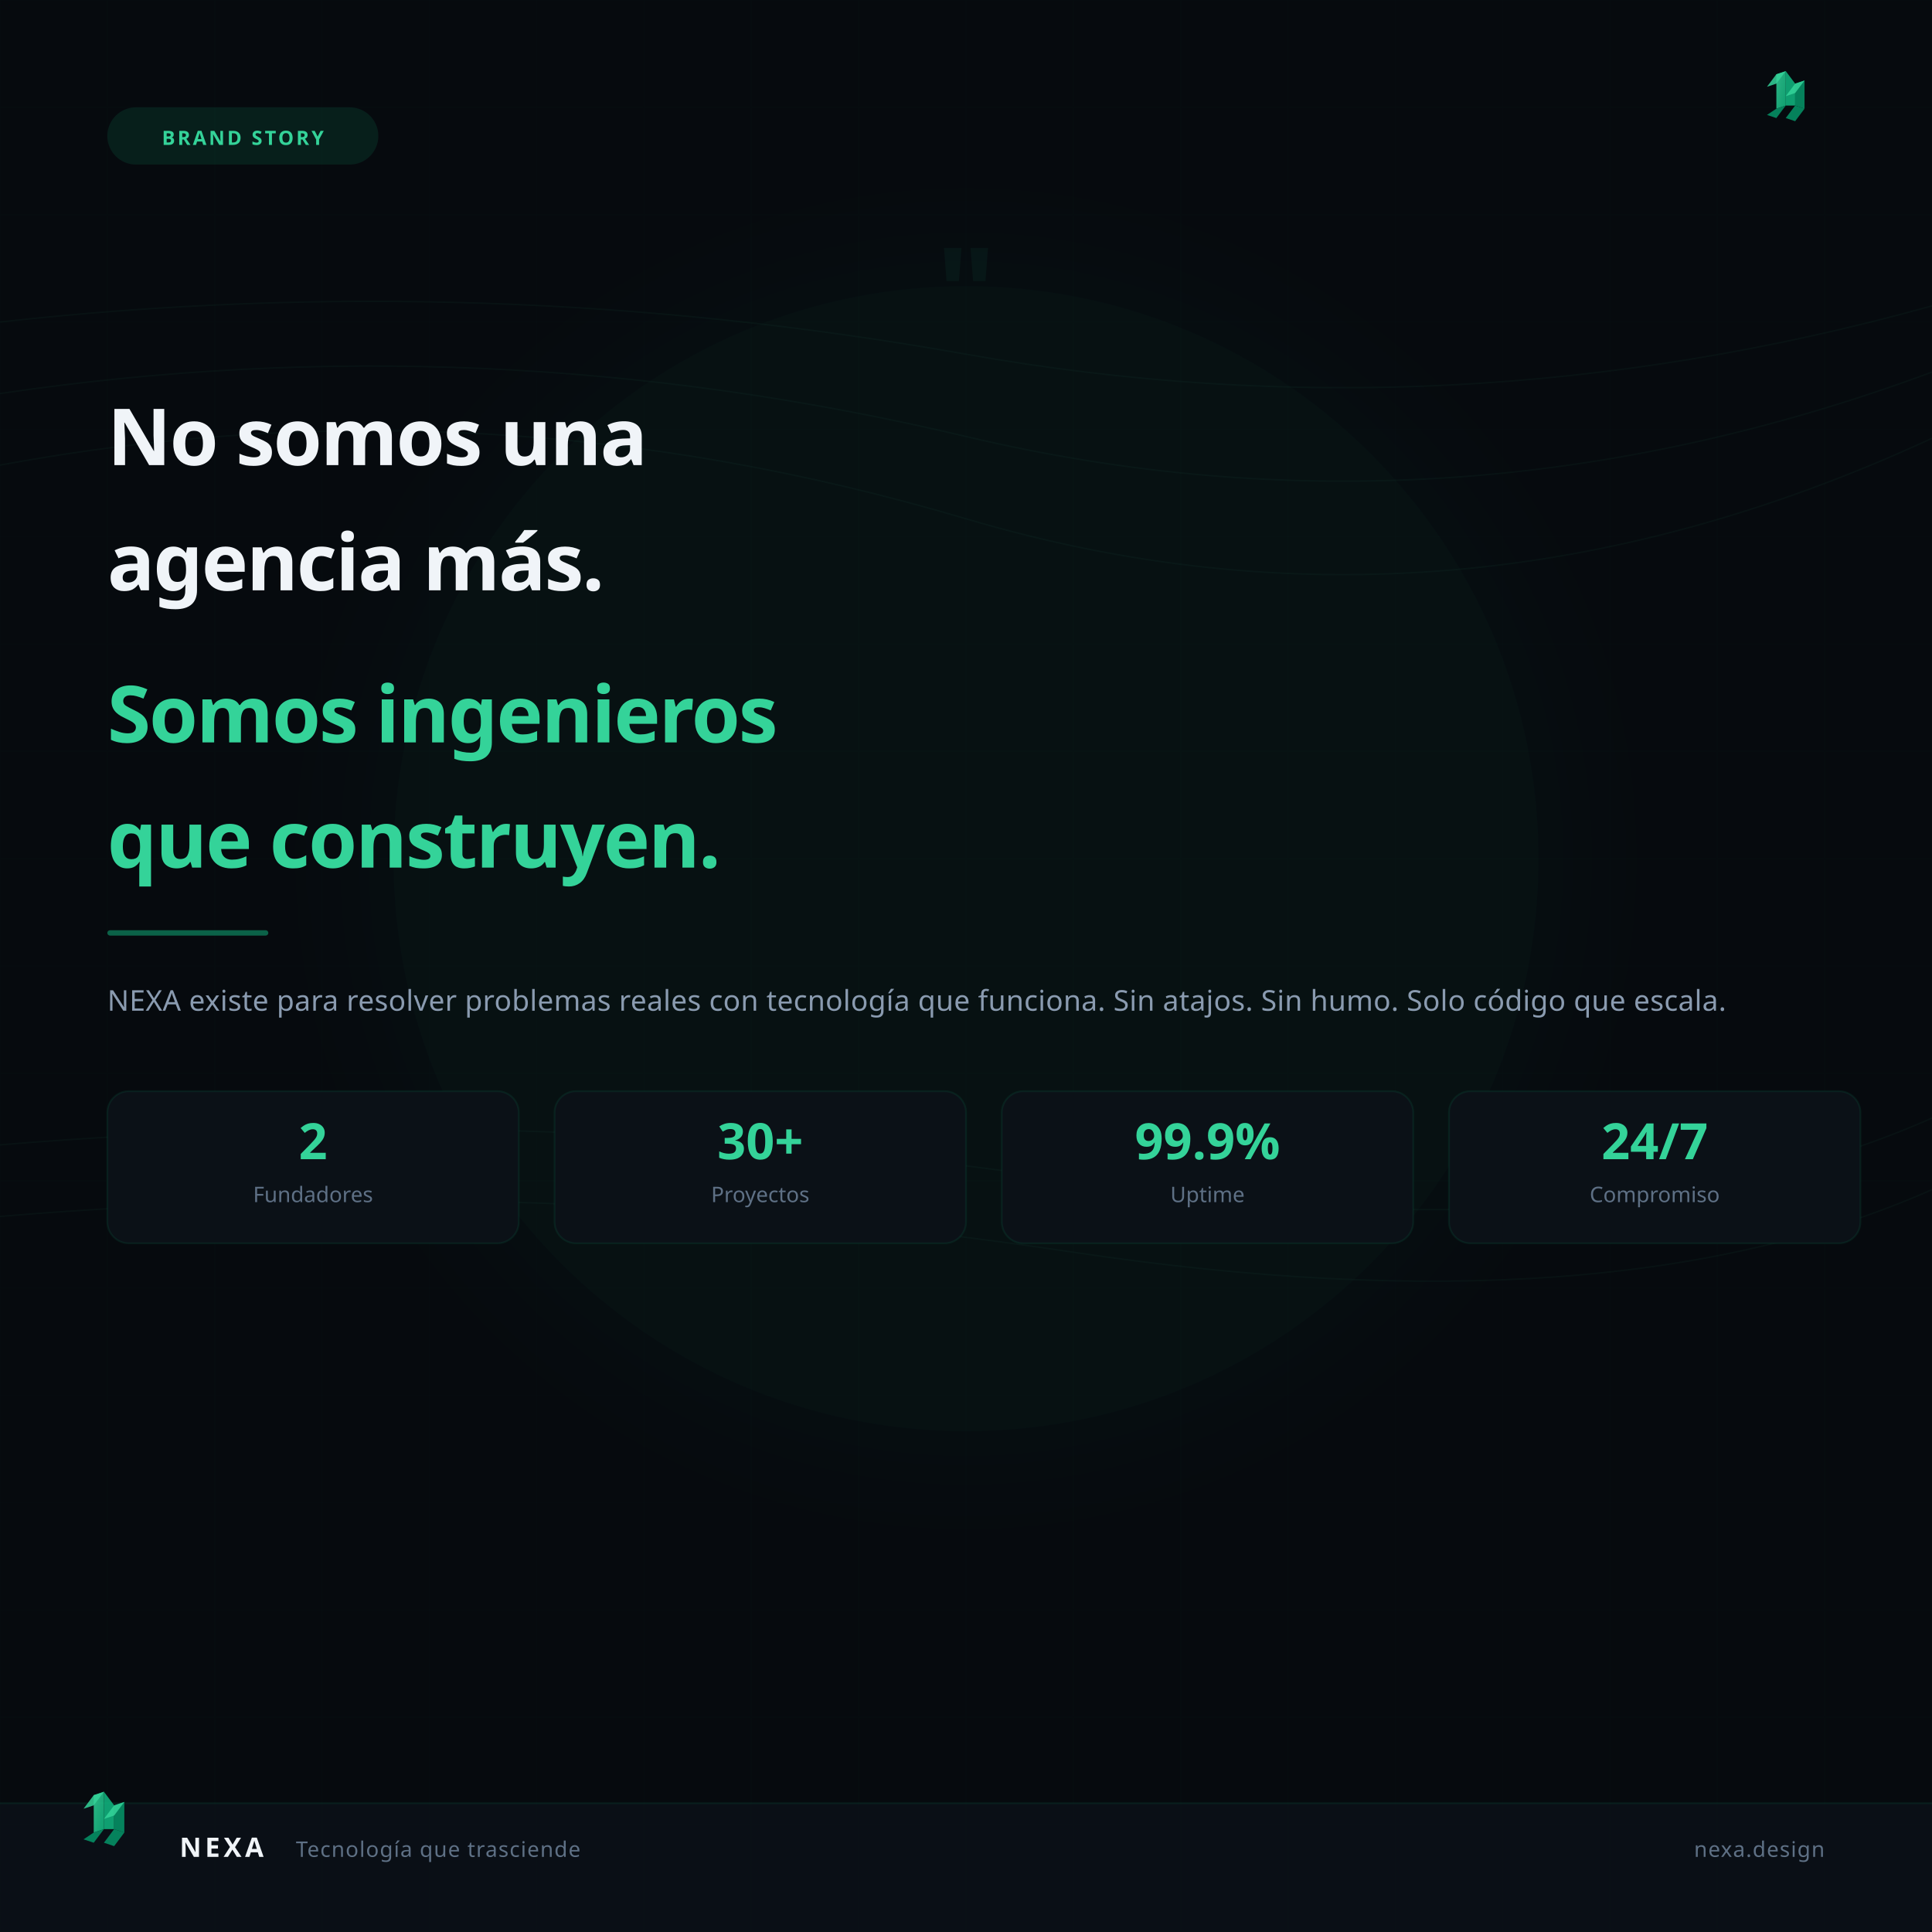
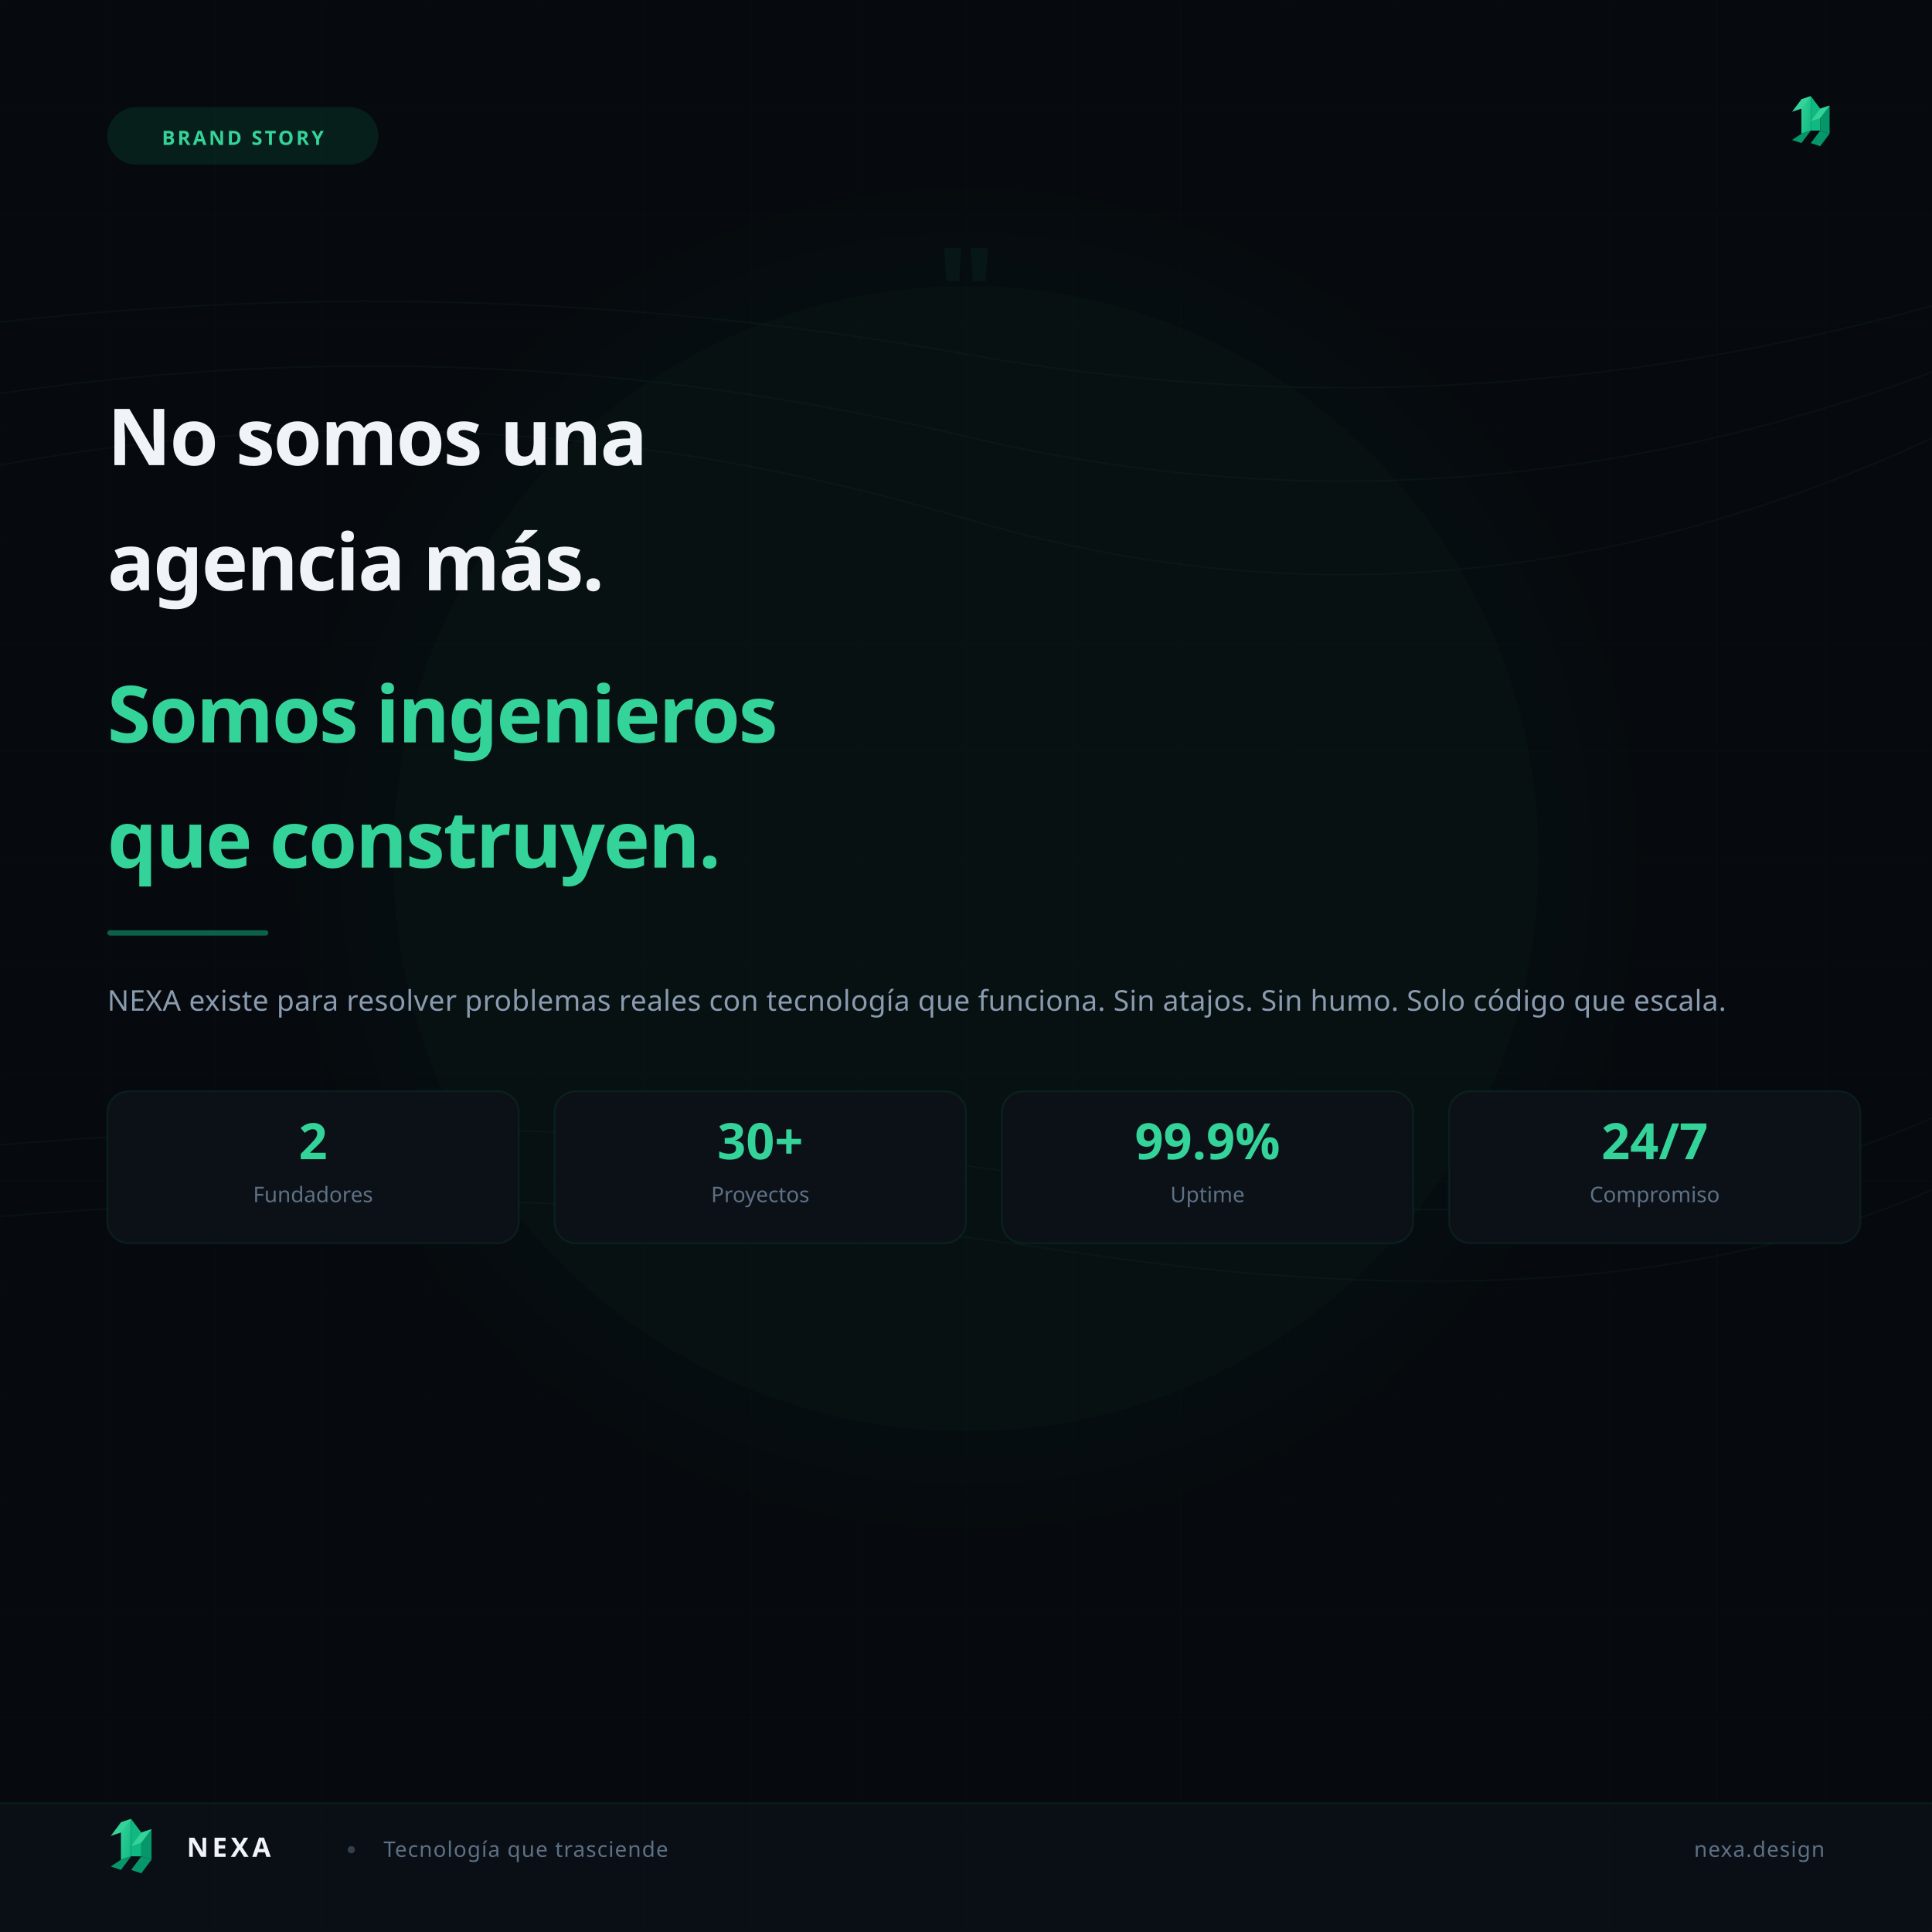
<svg xmlns="http://www.w3.org/2000/svg" width="1080" height="1080" viewBox="0 0 1080 1080">
  <rect width="1080" height="1080" fill="#060A0E" />
  <g opacity="0.015" stroke="#10B981" stroke-width="0.5" fill="none">
    <line x1="0" y1="0" x2="0" y2="1080" />
    <line x1="60" y1="0" x2="60" y2="1080" />
    <line x1="120" y1="0" x2="120" y2="1080" />
    <line x1="180" y1="0" x2="180" y2="1080" />
    <line x1="240" y1="0" x2="240" y2="1080" />
    <line x1="300" y1="0" x2="300" y2="1080" />
    <line x1="360" y1="0" x2="360" y2="1080" />
    <line x1="420" y1="0" x2="420" y2="1080" />
    <line x1="480" y1="0" x2="480" y2="1080" />
    <line x1="540" y1="0" x2="540" y2="1080" />
    <line x1="600" y1="0" x2="600" y2="1080" />
    <line x1="660" y1="0" x2="660" y2="1080" />
    <line x1="720" y1="0" x2="720" y2="1080" />
    <line x1="780" y1="0" x2="780" y2="1080" />
    <line x1="840" y1="0" x2="840" y2="1080" />
    <line x1="900" y1="0" x2="900" y2="1080" />
    <line x1="960" y1="0" x2="960" y2="1080" />
    <line x1="1020" y1="0" x2="1020" y2="1080" />
    <line x1="1080" y1="0" x2="1080" y2="1080" />
    <line x1="0" y1="0" x2="1080" y2="0" />
    <line x1="0" y1="60" x2="1080" y2="60" />
    <line x1="0" y1="120" x2="1080" y2="120" />
    <line x1="0" y1="180" x2="1080" y2="180" />
    <line x1="0" y1="240" x2="1080" y2="240" />
    <line x1="0" y1="300" x2="1080" y2="300" />
    <line x1="0" y1="360" x2="1080" y2="360" />
    <line x1="0" y1="420" x2="1080" y2="420" />
    <line x1="0" y1="480" x2="1080" y2="480" />
    <line x1="0" y1="540" x2="1080" y2="540" />
    <line x1="0" y1="600" x2="1080" y2="600" />
    <line x1="0" y1="660" x2="1080" y2="660" />
    <line x1="0" y1="720" x2="1080" y2="720" />
    <line x1="0" y1="780" x2="1080" y2="780" />
    <line x1="0" y1="840" x2="1080" y2="840" />
    <line x1="0" y1="900" x2="1080" y2="900" />
    <line x1="0" y1="960" x2="1080" y2="960" />
    <line x1="0" y1="1020" x2="1080" y2="1020" />
    <line x1="0" y1="1080" x2="1080" y2="1080" />
  </g>
  <g opacity="0.04" stroke="#34D399" stroke-width="0.8" fill="none">
    <path d="M0,180 Q270,150 540,198 T1080,171" />
    <path d="M0,220 Q270,180 540,244 T1080,208" />
    <path d="M0,260 Q270,210 540,290 T1080,245" />
    <path d="M0,680 Q300,655 600,700 T1080,665" />
    <path d="M0,640 Q300,615 600,660 T1080,625" />
  </g>
  <defs>
    <filter id="g">
      <feGaussianBlur stdDeviation="40" result="b" />
      <feMerge>
        <feMergeNode in="b" />
        <feMergeNode in="SourceGraphic" />
      </feMerge>
    </filter>
  </defs>
  <circle cx="540" cy="480" r="320" fill="#10B981" opacity="0.04" filter="url(#g)" />
  <g>
    <rect x="60" y="60" width="151.5" height="32" rx="16" fill="#10B981" opacity="0.12" />
    <text x="135.75" y="81" font-family="Syne, sans-serif" font-weight="700" font-size="11" fill="#34D399" text-anchor="middle" letter-spacing="0.12em">BRAND STORY</text>
  </g>
-   <g transform="translate(1000, 52) scale(0.35)">
+   <g transform="translate(1014, 66) scale(0.35)">
    <defs>
-       <linearGradient id="logoGrad" x1="0%" y1="0%" x2="100%" y2="100%">
+       <linearGradient id="grad1" x1="0%" y1="0%" x2="100%" y2="100%">
        <stop offset="0%" stop-color="#34D399" />
        <stop offset="100%" stop-color="#10B981" />
      </linearGradient>
    </defs>
-     <polygon points="-20,-30 -5,-35 -5,20 -20,25" fill="url(#logoGrad)" opacity="0.85" />
-     <polygon points="-20,-30 -5,-35 -20,-15 -35,-10" fill="#34D399" opacity="0.85" />
-     <polygon points="-20,25 -5,20 -20,40 -35,35" fill="#059669" opacity="0.85" />
-     <polygon points="-5,-35 10,-15 10,20 -5,20" fill="#10B981" opacity="0.85" />
-     <polygon points="10,-15 25,-20 25,25 10,20" fill="#059669" opacity="0.85" />
-     <polygon points="10,-15 25,-20 10,0 -5,5" fill="#34D399" opacity="0.85" />
-     <polygon points="10,20 25,25 10,45 -5,40" fill="#059669" opacity="0.85" />
+     <polygon points="-20,-30 -5,-35 -5,20 -20,25" fill="url(#grad1)" />
+     <polygon points="-20,-30 -5,-35 -20,-15 -35,-10" fill="#34D399" />
+     <polygon points="-20,25 -5,20 -20,40 -35,35" fill="#059669" />
+     <polygon points="-5,-35 10,-15 10,20 -5,20" fill="#10B981" />
+     <polygon points="10,-15 25,-20 25,25 10,20" fill="#059669" />
+     <polygon points="10,-15 25,-20 10,0 -5,5" fill="#34D399" />
+     <polygon points="10,20 25,25 10,45 -5,40" fill="#059669" />
  </g>
  <text x="540" y="190" font-family="Syne, sans-serif" font-weight="800" font-size="72" fill="#10B981" opacity="0.06" text-anchor="middle">"</text>
  <text x="60" y="260" font-family="Syne, sans-serif" font-weight="800" font-size="44" fill="#F0F4F8" letter-spacing="-0.02em">No somos una</text>
  <text x="60" y="330" font-family="Syne, sans-serif" font-weight="800" font-size="44" fill="#F0F4F8" letter-spacing="-0.02em">agencia más.</text>
  <text x="60" y="415" font-family="Syne, sans-serif" font-weight="800" font-size="44" fill="#34D399" letter-spacing="-0.02em">Somos ingenieros</text>
  <text x="60" y="485" font-family="Syne, sans-serif" font-weight="800" font-size="44" fill="#34D399" letter-spacing="-0.02em">que construyen.</text>
  <rect x="60" y="520" width="90" height="3" rx="1.5" fill="#10B981" opacity="0.5" />
  <text x="60" y="565" font-family="DM Sans, sans-serif" font-weight="400" font-size="16" fill="#8A9BB0" letter-spacing="0.01em">NEXA existe para resolver problemas reales con tecnología que funciona. Sin atajos. Sin humo. Solo código que escala.</text>
  <g transform="translate(60, 610)">
    <g transform="translate(0, 0)">
      <rect x="0" y="0" width="230" height="85" rx="12" fill="#0B1117" stroke="#10B981" stroke-opacity="0.1" stroke-width="1" />
      <text x="115" y="38" font-family="Syne, sans-serif" font-weight="800" font-size="28" fill="#34D399" text-anchor="middle">2</text>
      <text x="115" y="62" font-family="DM Sans, sans-serif" font-weight="400" font-size="12" fill="#5E7085" text-anchor="middle">Fundadores</text>
    </g>
    <g transform="translate(250, 0)">
      <rect x="0" y="0" width="230" height="85" rx="12" fill="#0B1117" stroke="#10B981" stroke-opacity="0.1" stroke-width="1" />
      <text x="115" y="38" font-family="Syne, sans-serif" font-weight="800" font-size="28" fill="#34D399" text-anchor="middle">30+</text>
      <text x="115" y="62" font-family="DM Sans, sans-serif" font-weight="400" font-size="12" fill="#5E7085" text-anchor="middle">Proyectos</text>
    </g>
    <g transform="translate(500, 0)">
      <rect x="0" y="0" width="230" height="85" rx="12" fill="#0B1117" stroke="#10B981" stroke-opacity="0.1" stroke-width="1" />
      <text x="115" y="38" font-family="Syne, sans-serif" font-weight="800" font-size="28" fill="#34D399" text-anchor="middle">99.9%</text>
      <text x="115" y="62" font-family="DM Sans, sans-serif" font-weight="400" font-size="12" fill="#5E7085" text-anchor="middle">Uptime</text>
    </g>
    <g transform="translate(750, 0)">
      <rect x="0" y="0" width="230" height="85" rx="12" fill="#0B1117" stroke="#10B981" stroke-opacity="0.1" stroke-width="1" />
      <text x="115" y="38" font-family="Syne, sans-serif" font-weight="800" font-size="28" fill="#34D399" text-anchor="middle">24/7</text>
      <text x="115" y="62" font-family="DM Sans, sans-serif" font-weight="400" font-size="12" fill="#5E7085" text-anchor="middle">Compromiso</text>
    </g>
  </g>
  <g>
    <rect x="0" y="1008" width="1080" height="72" fill="#0B1117" opacity="0.85" />
    <line x1="0" y1="1008" x2="1080" y2="1008" stroke="#10B981" stroke-opacity="0.1" stroke-width="1" />
    <g transform="translate(60, 1032)">
-       <g transform="translate(0, -17.1) scale(0.38)">
+       <g transform="translate(15.2, -1.9) scale(0.38)">
        <defs>
-           <linearGradient id="logoGrad" x1="0%" y1="0%" x2="100%" y2="100%">
+           <linearGradient id="grad1" x1="0%" y1="0%" x2="100%" y2="100%">
            <stop offset="0%" stop-color="#34D399" />
            <stop offset="100%" stop-color="#10B981" />
          </linearGradient>
        </defs>
-         <polygon points="-20,-30 -5,-35 -5,20 -20,25" fill="url(#logoGrad)" opacity="0.85" />
-         <polygon points="-20,-30 -5,-35 -20,-15 -35,-10" fill="#34D399" opacity="0.85" />
-         <polygon points="-20,25 -5,20 -20,40 -35,35" fill="#059669" opacity="0.85" />
-         <polygon points="-5,-35 10,-15 10,20 -5,20" fill="#10B981" opacity="0.85" />
-         <polygon points="10,-15 25,-20 25,25 10,20" fill="#059669" opacity="0.85" />
-         <polygon points="10,-15 25,-20 10,0 -5,5" fill="#34D399" opacity="0.85" />
-         <polygon points="10,20 25,25 10,45 -5,40" fill="#059669" opacity="0.85" />
+         <polygon points="-20,-30 -5,-35 -5,20 -20,25" fill="url(#grad1)" />
+         <polygon points="-20,-30 -5,-35 -20,-15 -35,-10" fill="#34D399" />
+         <polygon points="-20,25 -5,20 -20,40 -35,35" fill="#059669" />
+         <polygon points="-5,-35 10,-15 10,20 -5,20" fill="#10B981" />
+         <polygon points="10,-15 25,-20 25,25 10,20" fill="#059669" />
+         <polygon points="10,-15 25,-20 10,0 -5,5" fill="#34D399" />
+         <polygon points="10,20 25,25 10,45 -5,40" fill="#059669" />
      </g>
-       <text x="40.4" y="6" font-family="Syne, sans-serif" font-weight="800" font-size="15" fill="#F0F4F8" letter-spacing="2">NEXA</text>
-       <text x="105.4" y="6" font-family="DM Sans, sans-serif" font-weight="400" font-size="12" fill="#5E7085" letter-spacing="0.5">Tecnología que trasciende</text>
+       <text x="44.4" y="6" font-family="Syne, sans-serif" font-weight="800" font-size="15" fill="#F0F4F8" letter-spacing="2">NEXA</text>
+       <circle cx="136.4" cy="2" r="2" fill="#5E7085" opacity="0.5" />
+       <text x="154.4" y="6" font-family="DM Sans, sans-serif" font-weight="400" font-size="12" fill="#5E7085" letter-spacing="0.5">Tecnología que trasciende</text>
    </g>
    <text x="1020" y="1038" font-family="DM Sans, sans-serif" font-size="12" fill="#5E7085" text-anchor="end" letter-spacing="0.5">nexa.design</text>
  </g>
</svg>
